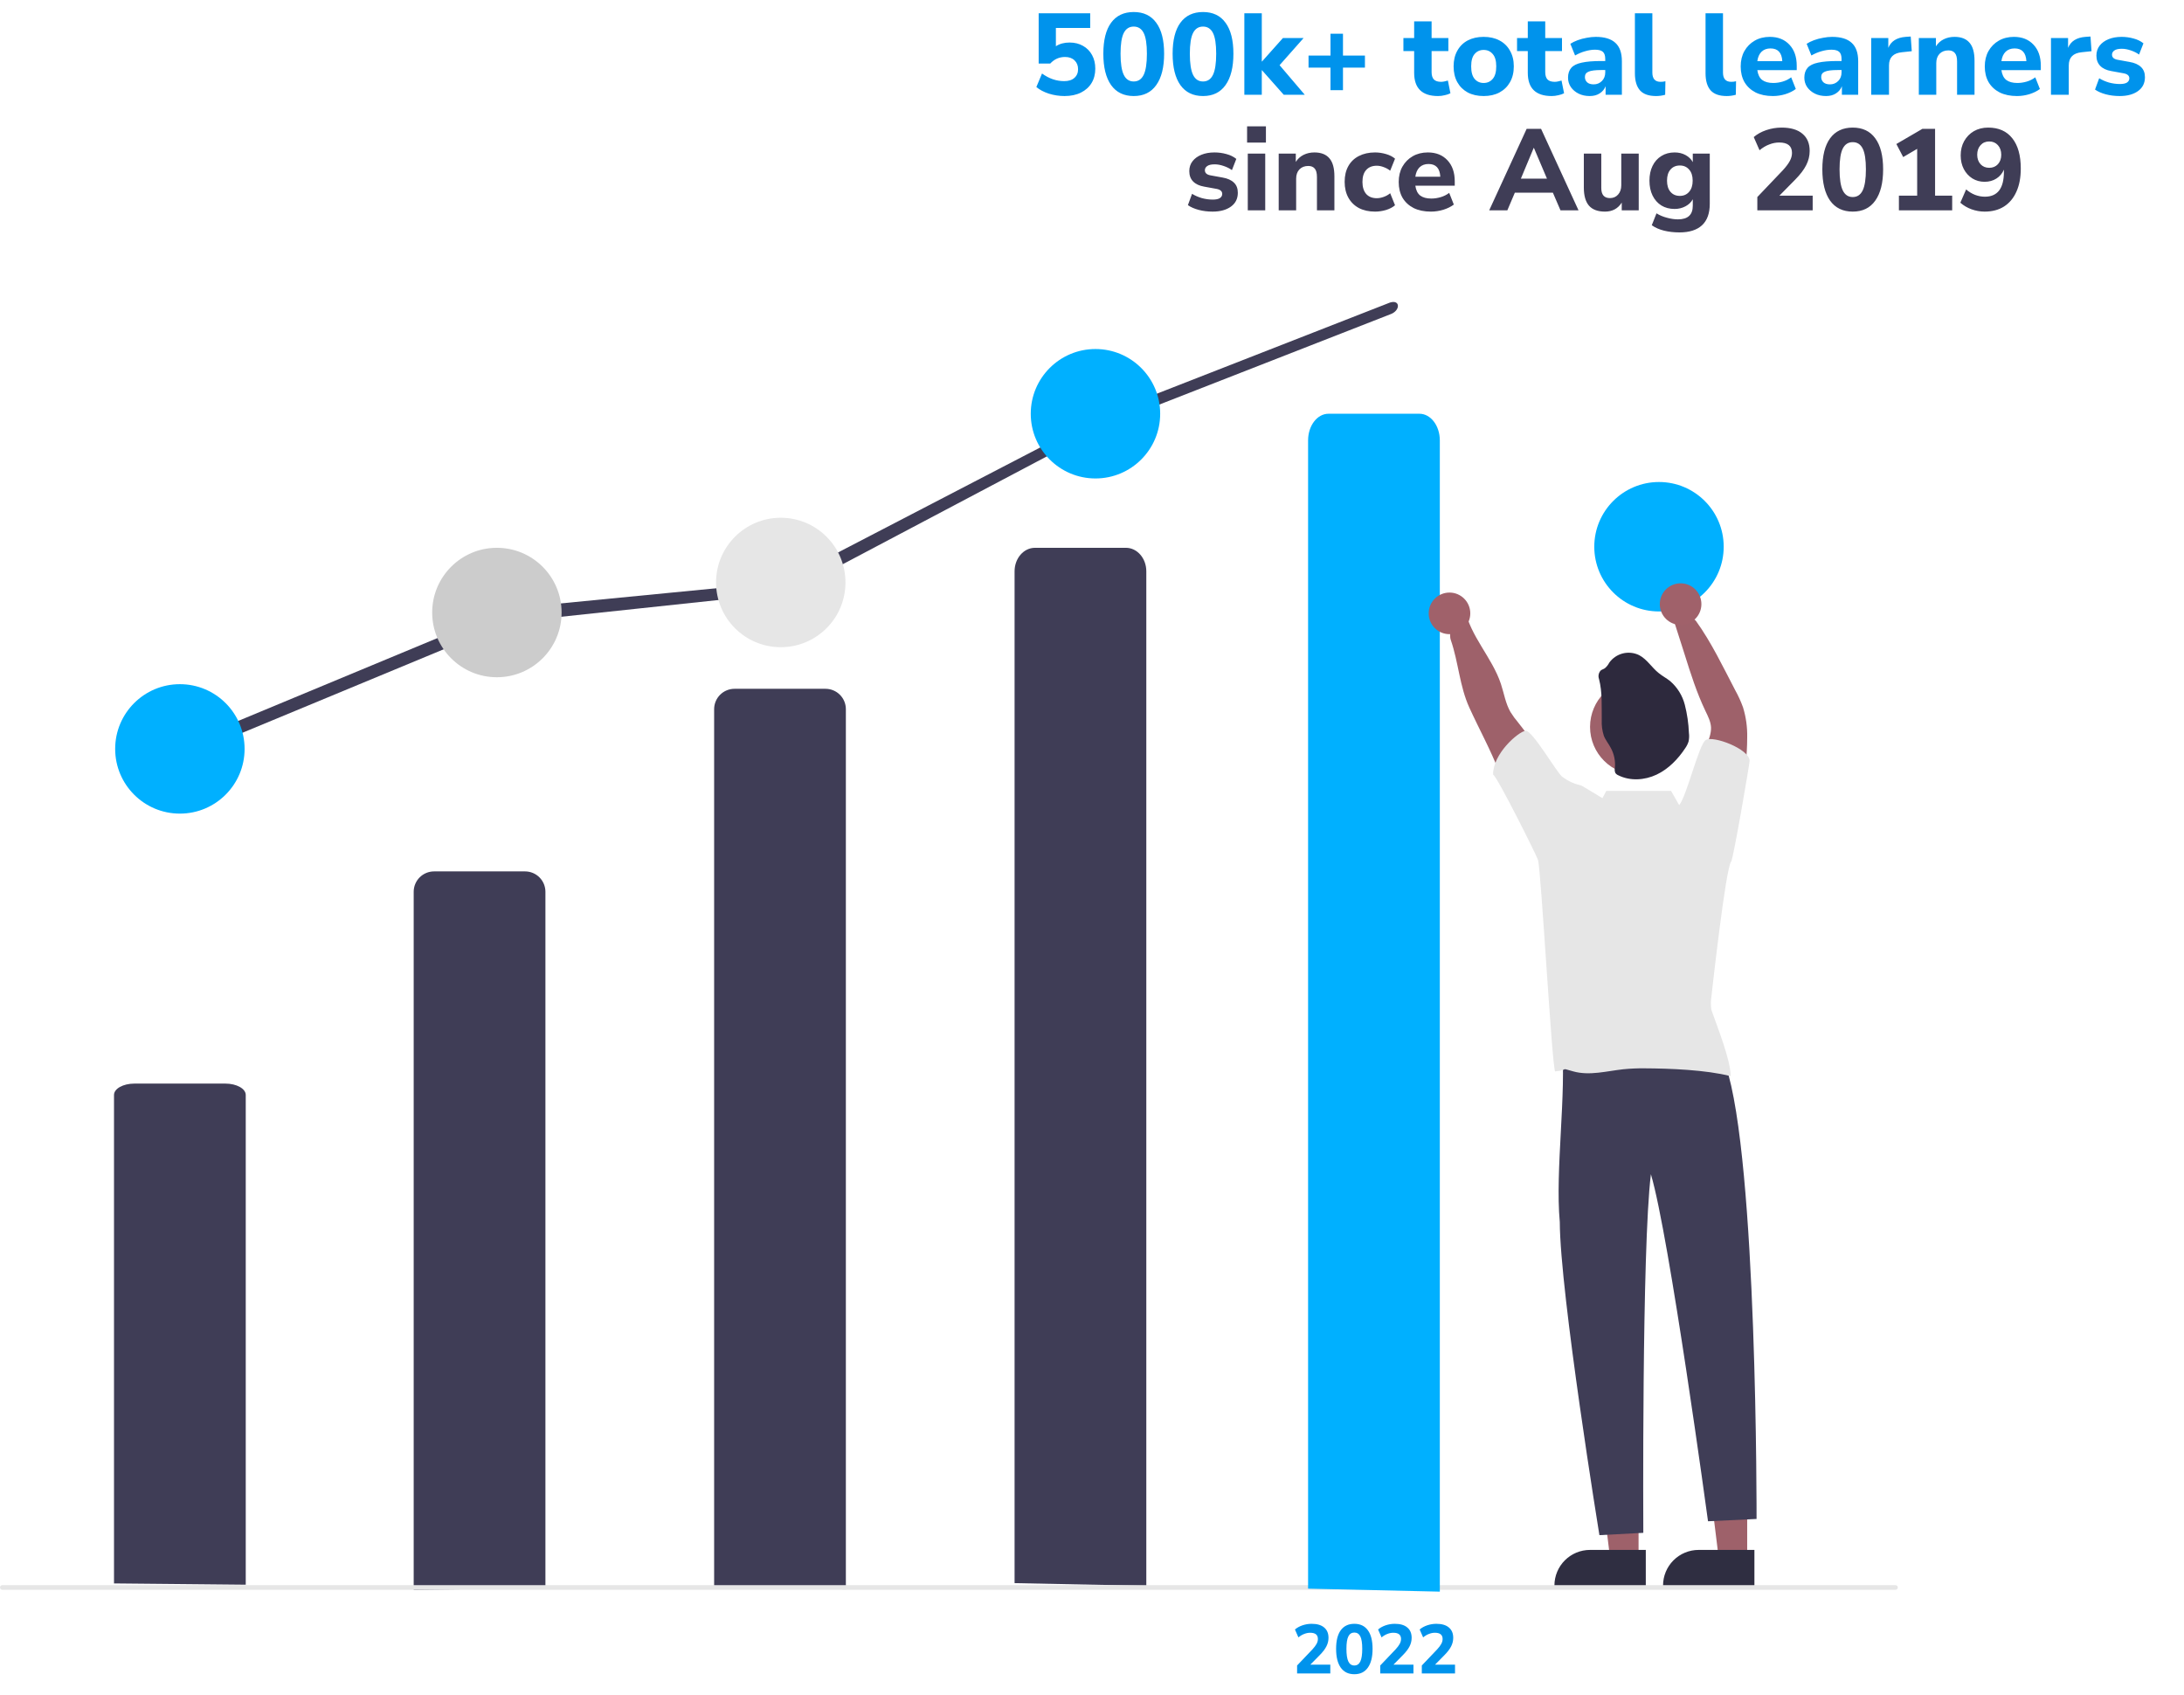
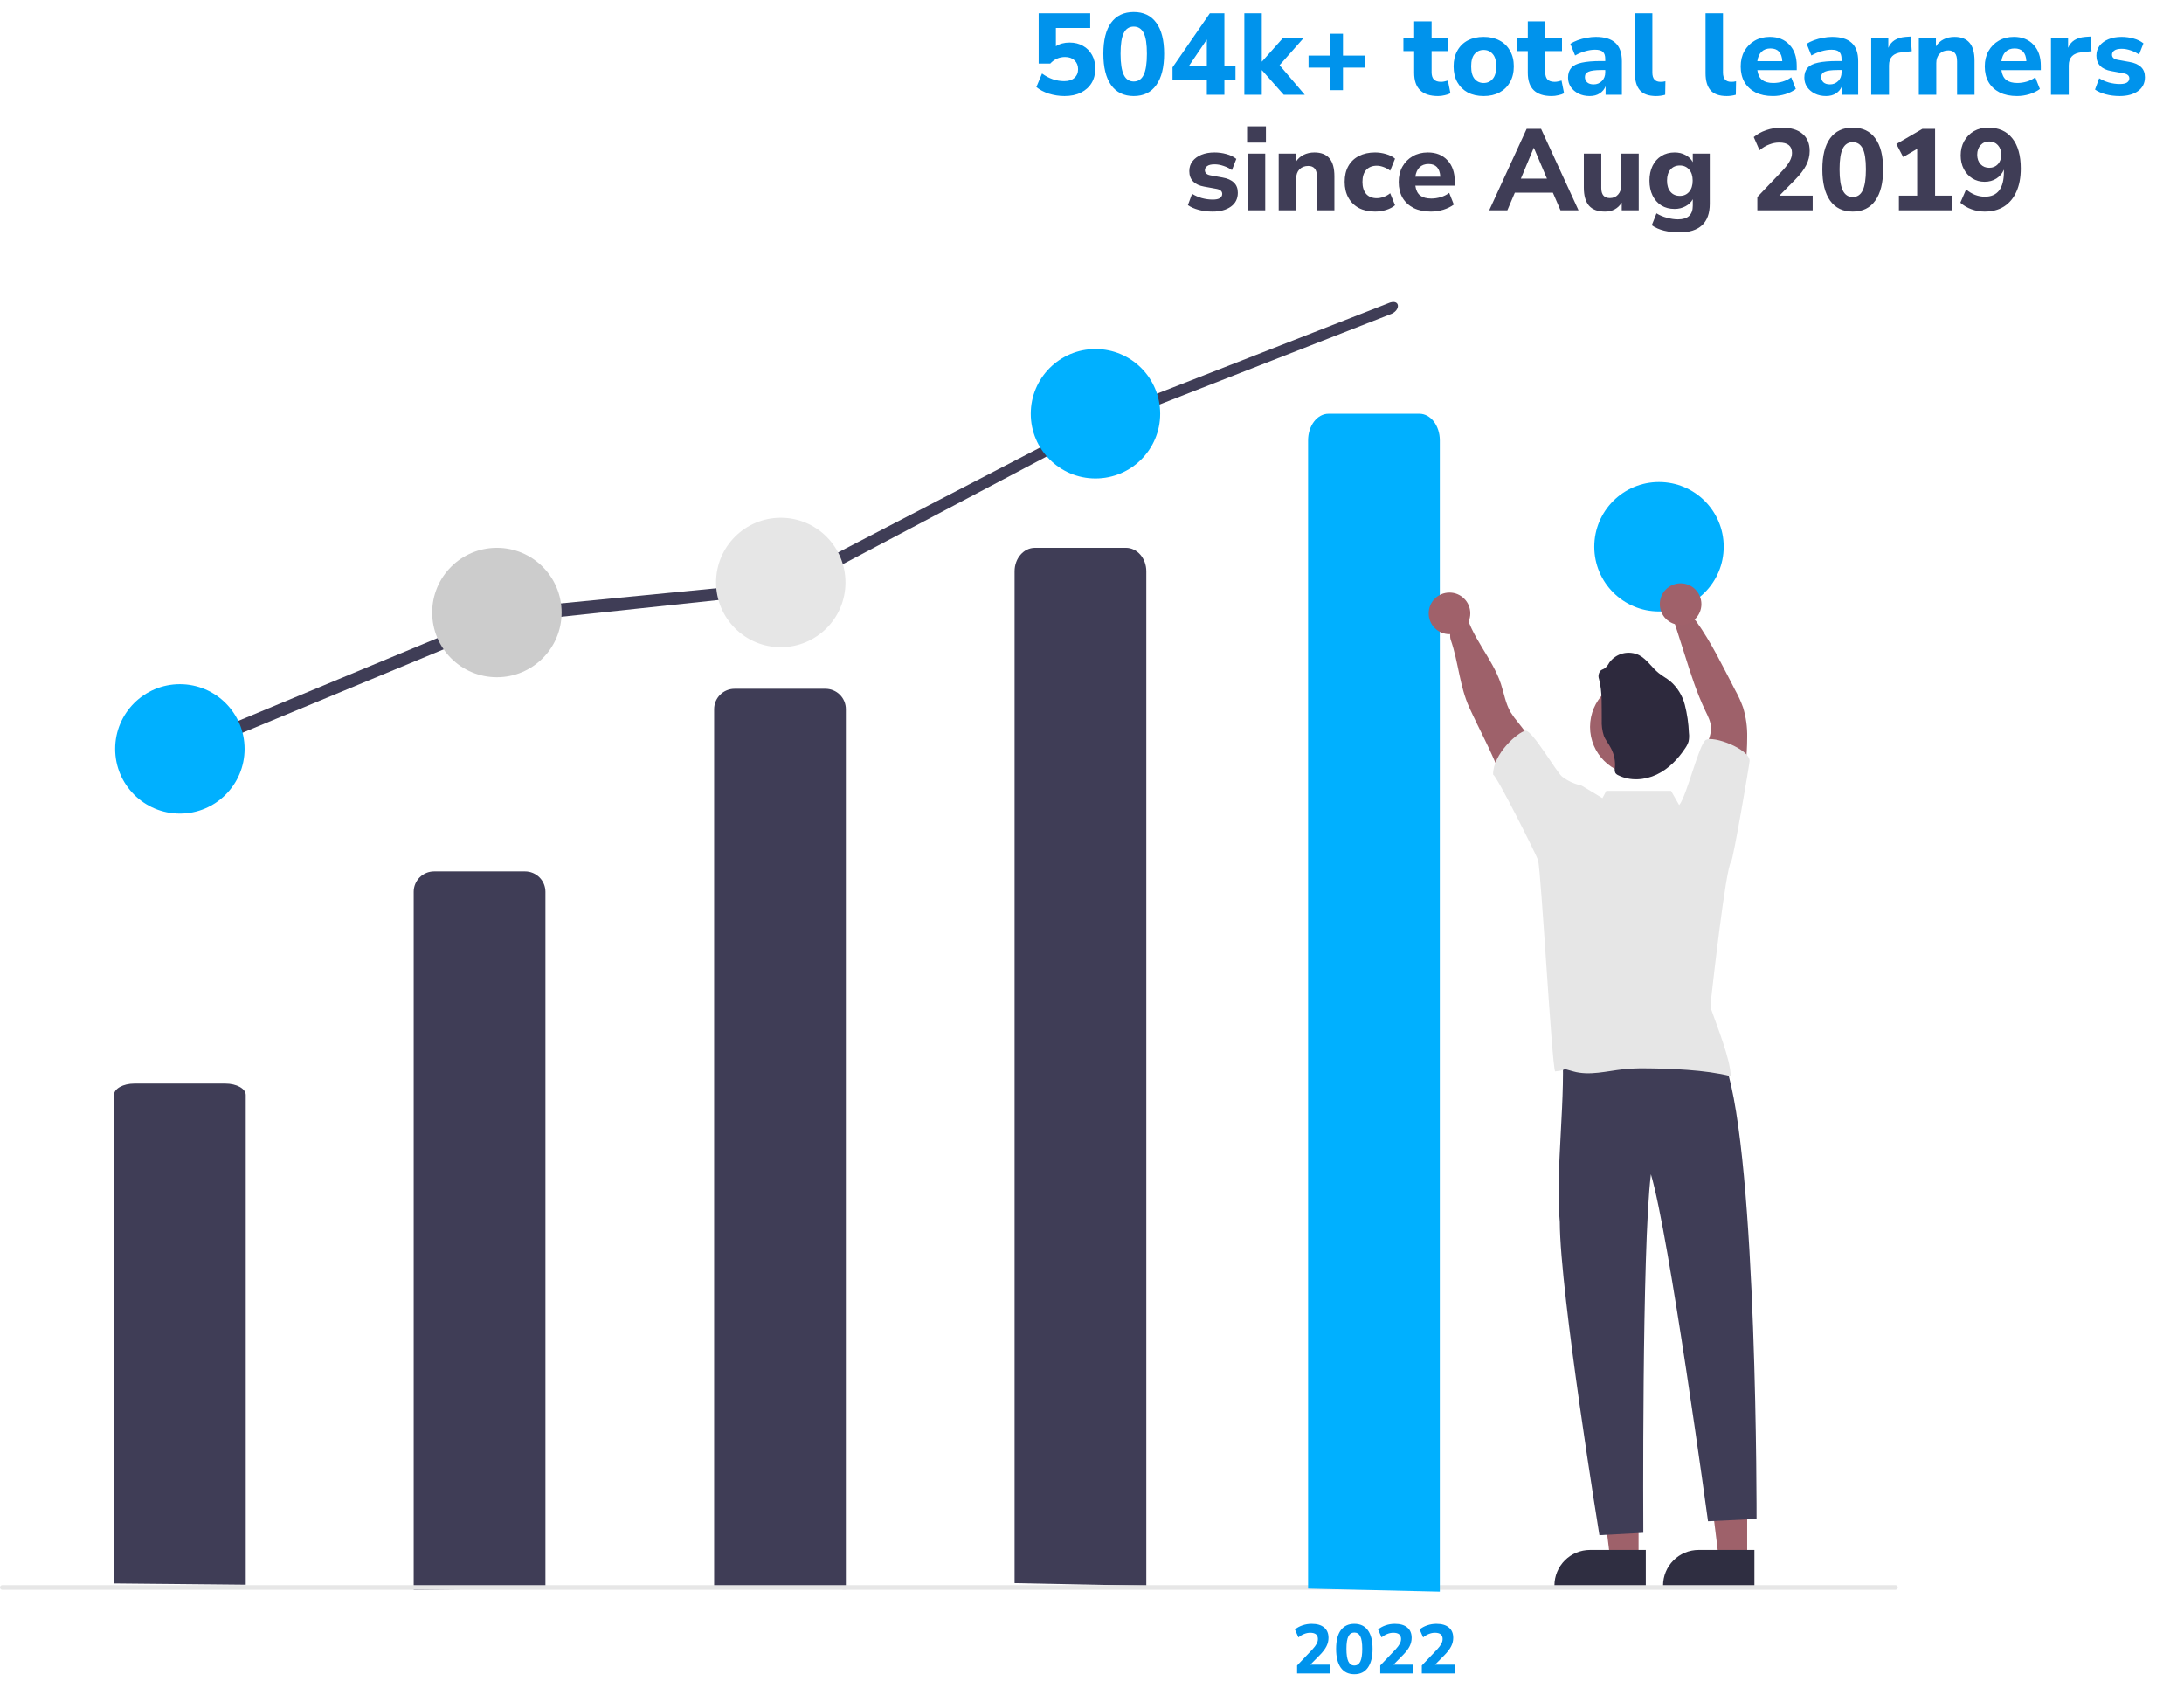
<svg xmlns="http://www.w3.org/2000/svg" width="945" height="733" viewBox="0 0 945 733" fill="none">
-   <path d="M460.624 41.55C458.291 41.55 456.008 41.2 453.774 40.5C451.574 39.767 449.791 38.817 448.424 37.65L450.874 31.8C453.874 34 457.074 35.1 460.474 35.1C462.374 35.1 463.841 34.633 464.874 33.7C465.941 32.767 466.474 31.517 466.474 29.95C466.474 28.35 465.958 27.067 464.924 26.1C463.924 25.133 462.558 24.65 460.824 24.65C458.324 24.65 456.191 25.6 454.424 27.5H449.424V5.75H471.724V12.1H456.874V20C458.508 18.933 460.474 18.4 462.774 18.4C465.008 18.4 466.958 18.883 468.624 19.85C470.291 20.783 471.591 22.1 472.524 23.8C473.458 25.5 473.924 27.467 473.924 29.7C473.924 32.067 473.391 34.133 472.324 35.9C471.258 37.667 469.724 39.05 467.724 40.05C465.724 41.05 463.358 41.55 460.624 41.55ZM490.555 41.55C486.288 41.55 483.021 39.967 480.755 36.8C478.521 33.633 477.405 29.117 477.405 23.25C477.405 17.383 478.521 12.917 480.755 9.85C483.021 6.75 486.288 5.2 490.555 5.2C494.821 5.2 498.071 6.75 500.305 9.85C502.571 12.917 503.705 17.383 503.705 23.25C503.705 29.117 502.571 33.633 500.305 36.8C498.071 39.967 494.821 41.55 490.555 41.55ZM490.555 35.25C492.488 35.25 493.921 34.3 494.855 32.4C495.788 30.467 496.255 27.417 496.255 23.25C496.255 19.083 495.788 16.083 494.855 14.25C493.921 12.417 492.488 11.5 490.555 11.5C488.621 11.5 487.188 12.417 486.255 14.25C485.321 16.083 484.855 19.083 484.855 23.25C484.855 27.417 485.321 30.467 486.255 32.4C487.188 34.3 488.621 35.25 490.555 35.25ZM520.535 41.55C516.268 41.55 513.002 39.967 510.735 36.8C508.502 33.633 507.385 29.117 507.385 23.25C507.385 17.383 508.502 12.917 510.735 9.85C513.002 6.75 516.268 5.2 520.535 5.2C524.802 5.2 528.052 6.75 530.285 9.85C532.552 12.917 533.685 17.383 533.685 23.25C533.685 29.117 532.552 33.633 530.285 36.8C528.052 39.967 524.802 41.55 520.535 41.55ZM520.535 35.25C522.468 35.25 523.902 34.3 524.835 32.4C525.768 30.467 526.235 27.417 526.235 23.25C526.235 19.083 525.768 16.083 524.835 14.25C523.902 12.417 522.468 11.5 520.535 11.5C518.602 11.5 517.168 12.417 516.235 14.25C515.302 16.083 514.835 19.083 514.835 23.25C514.835 27.417 515.302 30.467 516.235 32.4C517.168 34.3 518.602 35.25 520.535 35.25ZM538.416 41V5.75H545.966V26.6H546.066L555.116 16.45H564.066L553.666 28.2L564.566 41H555.466L546.066 30.4H545.966V41H538.416ZM575.696 39V29.25H566.196V24.05H575.696V14.6H581.096V24.05H590.596V29.25H581.096V39H575.696ZM622.243 41.55C615.343 41.55 611.893 38.2 611.893 31.5V22.1H607.243V16.45H611.893V9.25H619.443V16.45H626.693V22.1H619.443V31.2C619.443 32.6 619.76 33.65 620.393 34.35C621.06 35.05 622.11 35.4 623.543 35.4C623.976 35.4 624.426 35.35 624.893 35.25C625.393 35.15 625.926 35.017 626.493 34.85L627.593 40.35C626.893 40.717 626.06 41 625.093 41.2C624.126 41.433 623.176 41.55 622.243 41.55ZM641.964 41.55C639.33 41.55 637.03 41.033 635.064 40C633.13 38.933 631.63 37.45 630.564 35.55C629.497 33.617 628.964 31.333 628.964 28.7C628.964 26.1 629.497 23.85 630.564 21.95C631.63 20.017 633.13 18.533 635.064 17.5C637.03 16.467 639.33 15.95 641.964 15.95C644.597 15.95 646.88 16.467 648.814 17.5C650.78 18.533 652.297 20.017 653.364 21.95C654.464 23.85 655.014 26.1 655.014 28.7C655.014 31.333 654.464 33.617 653.364 35.55C652.297 37.45 650.78 38.933 648.814 40C646.88 41.033 644.597 41.55 641.964 41.55ZM641.964 35.9C643.564 35.9 644.864 35.317 645.864 34.15C646.897 32.983 647.414 31.167 647.414 28.7C647.414 26.267 646.897 24.483 645.864 23.35C644.864 22.183 643.564 21.6 641.964 21.6C640.364 21.6 639.064 22.183 638.064 23.35C637.064 24.483 636.564 26.267 636.564 28.7C636.564 31.167 637.064 32.983 638.064 34.15C639.064 35.317 640.364 35.9 641.964 35.9ZM671.413 41.55C664.513 41.55 661.063 38.2 661.063 31.5V22.1H656.413V16.45H661.063V9.25H668.613V16.45H675.863V22.1H668.613V31.2C668.613 32.6 668.93 33.65 669.563 34.35C670.23 35.05 671.28 35.4 672.713 35.4C673.146 35.4 673.596 35.35 674.063 35.25C674.563 35.15 675.096 35.017 675.663 34.85L676.763 40.35C676.063 40.717 675.23 41 674.263 41.2C673.296 41.433 672.346 41.55 671.413 41.55ZM687.878 41.55C686.044 41.55 684.428 41.2 683.028 40.5C681.628 39.8 680.511 38.85 679.678 37.65C678.878 36.45 678.478 35.1 678.478 33.6C678.478 31.833 678.944 30.417 679.878 29.35C680.811 28.283 682.328 27.533 684.428 27.1C686.528 26.633 689.311 26.4 692.778 26.4H694.578V25.55C694.578 24.083 694.244 23.05 693.578 22.45C692.911 21.817 691.778 21.5 690.178 21.5C688.844 21.5 687.428 21.717 685.928 22.15C684.461 22.55 682.994 23.167 681.528 24L679.478 18.95C680.344 18.383 681.394 17.867 682.628 17.4C683.894 16.933 685.211 16.583 686.578 16.35C687.944 16.083 689.244 15.95 690.478 15.95C694.278 15.95 697.111 16.817 698.978 18.55C700.844 20.25 701.778 22.9 701.778 26.5V41H694.728V37.3C694.228 38.6 693.378 39.633 692.178 40.4C691.011 41.167 689.578 41.55 687.878 41.55ZM689.578 36.5C690.978 36.5 692.161 36.017 693.128 35.05C694.094 34.083 694.578 32.833 694.578 31.3V30.3H692.828C690.261 30.3 688.444 30.533 687.378 31C686.311 31.433 685.778 32.2 685.778 33.3C685.778 34.233 686.094 35 686.728 35.6C687.394 36.2 688.344 36.5 689.578 36.5ZM716.56 41.55C713.393 41.55 711.076 40.733 709.61 39.1C708.143 37.433 707.41 34.967 707.41 31.7V5.75H714.96V31.4C714.96 34.067 716.143 35.4 718.51 35.4C718.876 35.4 719.226 35.383 719.56 35.35C719.926 35.317 720.276 35.25 720.61 35.15L720.51 41C719.243 41.367 717.926 41.55 716.56 41.55ZM747.126 41.55C743.96 41.55 741.643 40.733 740.176 39.1C738.71 37.433 737.976 34.967 737.976 31.7V5.75H745.526V31.4C745.526 34.067 746.71 35.4 749.076 35.4C749.443 35.4 749.793 35.383 750.126 35.35C750.493 35.317 750.843 35.25 751.176 35.15L751.076 41C749.81 41.367 748.493 41.55 747.126 41.55ZM767.132 41.55C764.232 41.55 761.732 41.033 759.632 40C757.566 38.933 755.966 37.45 754.832 35.55C753.732 33.617 753.182 31.35 753.182 28.75C753.182 26.217 753.716 24 754.782 22.1C755.882 20.167 757.366 18.667 759.232 17.6C761.132 16.5 763.316 15.95 765.782 15.95C769.349 15.95 772.182 17.083 774.282 19.35C776.382 21.583 777.432 24.617 777.432 28.45V30.35H760.382C760.649 32.283 761.349 33.7 762.482 34.6C763.649 35.467 765.249 35.9 767.282 35.9C768.616 35.9 769.966 35.7 771.332 35.3C772.699 34.9 773.932 34.283 775.032 33.45L777.032 38.5C775.799 39.433 774.282 40.183 772.482 40.75C770.716 41.283 768.932 41.55 767.132 41.55ZM766.082 20.95C764.482 20.95 763.182 21.433 762.182 22.4C761.216 23.367 760.616 24.717 760.382 26.45H771.182C770.982 22.783 769.282 20.95 766.082 20.95ZM790.124 41.55C788.29 41.55 786.674 41.2 785.274 40.5C783.874 39.8 782.757 38.85 781.924 37.65C781.124 36.45 780.724 35.1 780.724 33.6C780.724 31.833 781.19 30.417 782.124 29.35C783.057 28.283 784.574 27.533 786.674 27.1C788.774 26.633 791.557 26.4 795.024 26.4H796.824V25.55C796.824 24.083 796.49 23.05 795.824 22.45C795.157 21.817 794.024 21.5 792.424 21.5C791.09 21.5 789.674 21.717 788.174 22.15C786.707 22.55 785.24 23.167 783.774 24L781.724 18.95C782.59 18.383 783.64 17.867 784.874 17.4C786.14 16.933 787.457 16.583 788.824 16.35C790.19 16.083 791.49 15.95 792.724 15.95C796.524 15.95 799.357 16.817 801.224 18.55C803.09 20.25 804.024 22.9 804.024 26.5V41H796.974V37.3C796.474 38.6 795.624 39.633 794.424 40.4C793.257 41.167 791.824 41.55 790.124 41.55ZM791.824 36.5C793.224 36.5 794.407 36.017 795.374 35.05C796.34 34.083 796.824 32.833 796.824 31.3V30.3H795.074C792.507 30.3 790.69 30.533 789.624 31C788.557 31.433 788.024 32.2 788.024 33.3C788.024 34.233 788.34 35 788.974 35.6C789.64 36.2 790.59 36.5 791.824 36.5ZM809.656 41V16.45H817.056V20.7C818.223 17.833 820.723 16.25 824.556 15.95L826.756 15.8L827.206 22.15L822.956 22.6C819.223 22.967 817.356 24.867 817.356 28.3V41H809.656ZM830.261 41V16.45H837.661V20.05C838.495 18.717 839.611 17.7 841.011 17C842.411 16.3 843.978 15.95 845.711 15.95C848.611 15.95 850.778 16.8 852.211 18.5C853.645 20.167 854.361 22.75 854.361 26.25V41H846.811V26.6C846.811 24.9 846.495 23.683 845.861 22.95C845.228 22.183 844.295 21.8 843.061 21.8C841.461 21.8 840.178 22.3 839.211 23.3C838.278 24.3 837.811 25.633 837.811 27.3V41H830.261ZM872.748 41.55C869.848 41.55 867.348 41.033 865.248 40C863.181 38.933 861.581 37.45 860.448 35.55C859.348 33.617 858.798 31.35 858.798 28.75C858.798 26.217 859.331 24 860.398 22.1C861.498 20.167 862.981 18.667 864.848 17.6C866.748 16.5 868.931 15.95 871.398 15.95C874.964 15.95 877.798 17.083 879.898 19.35C881.998 21.583 883.048 24.617 883.048 28.45V30.35H865.998C866.264 32.283 866.964 33.7 868.098 34.6C869.264 35.467 870.864 35.9 872.898 35.9C874.231 35.9 875.581 35.7 876.948 35.3C878.314 34.9 879.548 34.283 880.648 33.45L882.648 38.5C881.414 39.433 879.898 40.183 878.098 40.75C876.331 41.283 874.548 41.55 872.748 41.55ZM871.698 20.95C870.098 20.95 868.798 21.433 867.798 22.4C866.831 23.367 866.231 24.717 865.998 26.45H876.798C876.598 22.783 874.898 20.95 871.698 20.95ZM887.439 41V16.45H894.839V20.7C896.006 17.833 898.506 16.25 902.339 15.95L904.539 15.8L904.989 22.15L900.739 22.6C897.006 22.967 895.139 24.867 895.139 28.3V41H887.439ZM917.2 41.55C915.034 41.55 913.017 41.3 911.15 40.8C909.284 40.3 907.734 39.617 906.5 38.75L908.3 33.85C909.534 34.617 910.934 35.233 912.5 35.7C914.1 36.133 915.684 36.35 917.25 36.35C918.65 36.35 919.684 36.133 920.35 35.7C921.017 35.233 921.35 34.633 921.35 33.9C921.35 32.733 920.5 32 918.8 31.7L913.55 30.75C911.45 30.383 909.85 29.633 908.75 28.5C907.65 27.367 907.1 25.883 907.1 24.05C907.1 22.383 907.567 20.95 908.5 19.75C909.434 18.55 910.717 17.617 912.35 16.95C913.984 16.283 915.867 15.95 918 15.95C919.767 15.95 921.484 16.183 923.15 16.65C924.817 17.083 926.25 17.783 927.45 18.75L925.55 23.6C924.55 22.867 923.35 22.267 921.95 21.8C920.584 21.333 919.3 21.1 918.1 21.1C916.6 21.1 915.517 21.35 914.85 21.85C914.184 22.317 913.85 22.917 913.85 23.65C913.85 24.817 914.634 25.55 916.2 25.85L921.45 26.8C923.617 27.167 925.267 27.9 926.4 29C927.534 30.067 928.1 31.533 928.1 33.4C928.1 35.967 927.1 37.967 925.1 39.4C923.1 40.833 920.467 41.55 917.2 41.55Z" fill="#0093EC" />
+   <path d="M460.624 41.55C458.291 41.55 456.008 41.2 453.774 40.5C451.574 39.767 449.791 38.817 448.424 37.65L450.874 31.8C453.874 34 457.074 35.1 460.474 35.1C462.374 35.1 463.841 34.633 464.874 33.7C465.941 32.767 466.474 31.517 466.474 29.95C466.474 28.35 465.958 27.067 464.924 26.1C463.924 25.133 462.558 24.65 460.824 24.65C458.324 24.65 456.191 25.6 454.424 27.5H449.424V5.75H471.724V12.1H456.874V20C458.508 18.933 460.474 18.4 462.774 18.4C465.008 18.4 466.958 18.883 468.624 19.85C470.291 20.783 471.591 22.1 472.524 23.8C473.458 25.5 473.924 27.467 473.924 29.7C473.924 32.067 473.391 34.133 472.324 35.9C471.258 37.667 469.724 39.05 467.724 40.05C465.724 41.05 463.358 41.55 460.624 41.55ZM490.555 41.55C486.288 41.55 483.021 39.967 480.755 36.8C478.521 33.633 477.405 29.117 477.405 23.25C477.405 17.383 478.521 12.917 480.755 9.85C483.021 6.75 486.288 5.2 490.555 5.2C494.821 5.2 498.071 6.75 500.305 9.85C502.571 12.917 503.705 17.383 503.705 23.25C503.705 29.117 502.571 33.633 500.305 36.8C498.071 39.967 494.821 41.55 490.555 41.55ZM490.555 35.25C492.488 35.25 493.921 34.3 494.855 32.4C495.788 30.467 496.255 27.417 496.255 23.25C496.255 19.083 495.788 16.083 494.855 14.25C493.921 12.417 492.488 11.5 490.555 11.5C488.621 11.5 487.188 12.417 486.255 14.25C485.321 16.083 484.855 19.083 484.855 23.25C484.855 27.417 485.321 30.467 486.255 32.4C487.188 34.3 488.621 35.25 490.555 35.25ZM522.185 41V34.7H507.335V29.15L523.485 5.75H529.785V28.6H534.585V34.7H529.785V41H522.185ZM522.185 28.6V17.1L514.385 28.6H522.185ZM538.416 41V5.75H545.966V26.6H546.066L555.116 16.45H564.066L553.666 28.2L564.566 41H555.466L546.066 30.4H545.966V41H538.416ZM575.696 39V29.25H566.196V24.05H575.696V14.6H581.096V24.05H590.596V29.25H581.096V39H575.696ZM622.243 41.55C615.343 41.55 611.893 38.2 611.893 31.5V22.1H607.243V16.45H611.893V9.25H619.443V16.45H626.693V22.1H619.443V31.2C619.443 32.6 619.76 33.65 620.393 34.35C621.06 35.05 622.11 35.4 623.543 35.4C623.976 35.4 624.426 35.35 624.893 35.25C625.393 35.15 625.926 35.017 626.493 34.85L627.593 40.35C626.893 40.717 626.06 41 625.093 41.2C624.126 41.433 623.176 41.55 622.243 41.55ZM641.964 41.55C639.33 41.55 637.03 41.033 635.064 40C633.13 38.933 631.63 37.45 630.564 35.55C629.497 33.617 628.964 31.333 628.964 28.7C628.964 26.1 629.497 23.85 630.564 21.95C631.63 20.017 633.13 18.533 635.064 17.5C637.03 16.467 639.33 15.95 641.964 15.95C644.597 15.95 646.88 16.467 648.814 17.5C650.78 18.533 652.297 20.017 653.364 21.95C654.464 23.85 655.014 26.1 655.014 28.7C655.014 31.333 654.464 33.617 653.364 35.55C652.297 37.45 650.78 38.933 648.814 40C646.88 41.033 644.597 41.55 641.964 41.55ZM641.964 35.9C643.564 35.9 644.864 35.317 645.864 34.15C646.897 32.983 647.414 31.167 647.414 28.7C647.414 26.267 646.897 24.483 645.864 23.35C644.864 22.183 643.564 21.6 641.964 21.6C640.364 21.6 639.064 22.183 638.064 23.35C637.064 24.483 636.564 26.267 636.564 28.7C636.564 31.167 637.064 32.983 638.064 34.15C639.064 35.317 640.364 35.9 641.964 35.9ZM671.413 41.55C664.513 41.55 661.063 38.2 661.063 31.5V22.1H656.413V16.45H661.063V9.25H668.613V16.45H675.863V22.1H668.613V31.2C668.613 32.6 668.93 33.65 669.563 34.35C670.23 35.05 671.28 35.4 672.713 35.4C673.146 35.4 673.596 35.35 674.063 35.25C674.563 35.15 675.096 35.017 675.663 34.85L676.763 40.35C676.063 40.717 675.23 41 674.263 41.2C673.296 41.433 672.346 41.55 671.413 41.55ZM687.878 41.55C686.044 41.55 684.428 41.2 683.028 40.5C681.628 39.8 680.511 38.85 679.678 37.65C678.878 36.45 678.478 35.1 678.478 33.6C678.478 31.833 678.944 30.417 679.878 29.35C680.811 28.283 682.328 27.533 684.428 27.1C686.528 26.633 689.311 26.4 692.778 26.4H694.578V25.55C694.578 24.083 694.244 23.05 693.578 22.45C692.911 21.817 691.778 21.5 690.178 21.5C688.844 21.5 687.428 21.717 685.928 22.15C684.461 22.55 682.994 23.167 681.528 24L679.478 18.95C680.344 18.383 681.394 17.867 682.628 17.4C683.894 16.933 685.211 16.583 686.578 16.35C687.944 16.083 689.244 15.95 690.478 15.95C694.278 15.95 697.111 16.817 698.978 18.55C700.844 20.25 701.778 22.9 701.778 26.5V41H694.728V37.3C694.228 38.6 693.378 39.633 692.178 40.4C691.011 41.167 689.578 41.55 687.878 41.55ZM689.578 36.5C690.978 36.5 692.161 36.017 693.128 35.05C694.094 34.083 694.578 32.833 694.578 31.3V30.3H692.828C690.261 30.3 688.444 30.533 687.378 31C686.311 31.433 685.778 32.2 685.778 33.3C685.778 34.233 686.094 35 686.728 35.6C687.394 36.2 688.344 36.5 689.578 36.5ZM716.56 41.55C713.393 41.55 711.076 40.733 709.61 39.1C708.143 37.433 707.41 34.967 707.41 31.7V5.75H714.96V31.4C714.96 34.067 716.143 35.4 718.51 35.4C718.876 35.4 719.226 35.383 719.56 35.35C719.926 35.317 720.276 35.25 720.61 35.15L720.51 41C719.243 41.367 717.926 41.55 716.56 41.55ZM747.126 41.55C743.96 41.55 741.643 40.733 740.176 39.1C738.71 37.433 737.976 34.967 737.976 31.7V5.75H745.526V31.4C745.526 34.067 746.71 35.4 749.076 35.4C749.443 35.4 749.793 35.383 750.126 35.35C750.493 35.317 750.843 35.25 751.176 35.15L751.076 41C749.81 41.367 748.493 41.55 747.126 41.55ZM767.132 41.55C764.232 41.55 761.732 41.033 759.632 40C757.566 38.933 755.966 37.45 754.832 35.55C753.732 33.617 753.182 31.35 753.182 28.75C753.182 26.217 753.716 24 754.782 22.1C755.882 20.167 757.366 18.667 759.232 17.6C761.132 16.5 763.316 15.95 765.782 15.95C769.349 15.95 772.182 17.083 774.282 19.35C776.382 21.583 777.432 24.617 777.432 28.45V30.35H760.382C760.649 32.283 761.349 33.7 762.482 34.6C763.649 35.467 765.249 35.9 767.282 35.9C768.616 35.9 769.966 35.7 771.332 35.3C772.699 34.9 773.932 34.283 775.032 33.45L777.032 38.5C775.799 39.433 774.282 40.183 772.482 40.75C770.716 41.283 768.932 41.55 767.132 41.55ZM766.082 20.95C764.482 20.95 763.182 21.433 762.182 22.4C761.216 23.367 760.616 24.717 760.382 26.45H771.182C770.982 22.783 769.282 20.95 766.082 20.95ZM790.124 41.55C788.29 41.55 786.674 41.2 785.274 40.5C783.874 39.8 782.757 38.85 781.924 37.65C781.124 36.45 780.724 35.1 780.724 33.6C780.724 31.833 781.19 30.417 782.124 29.35C783.057 28.283 784.574 27.533 786.674 27.1C788.774 26.633 791.557 26.4 795.024 26.4H796.824V25.55C796.824 24.083 796.49 23.05 795.824 22.45C795.157 21.817 794.024 21.5 792.424 21.5C791.09 21.5 789.674 21.717 788.174 22.15C786.707 22.55 785.24 23.167 783.774 24L781.724 18.95C782.59 18.383 783.64 17.867 784.874 17.4C786.14 16.933 787.457 16.583 788.824 16.35C790.19 16.083 791.49 15.95 792.724 15.95C796.524 15.95 799.357 16.817 801.224 18.55C803.09 20.25 804.024 22.9 804.024 26.5V41H796.974V37.3C796.474 38.6 795.624 39.633 794.424 40.4C793.257 41.167 791.824 41.55 790.124 41.55ZM791.824 36.5C793.224 36.5 794.407 36.017 795.374 35.05C796.34 34.083 796.824 32.833 796.824 31.3V30.3H795.074C792.507 30.3 790.69 30.533 789.624 31C788.557 31.433 788.024 32.2 788.024 33.3C788.024 34.233 788.34 35 788.974 35.6C789.64 36.2 790.59 36.5 791.824 36.5ZM809.656 41V16.45H817.056V20.7C818.223 17.833 820.723 16.25 824.556 15.95L826.756 15.8L827.206 22.15L822.956 22.6C819.223 22.967 817.356 24.867 817.356 28.3V41H809.656ZM830.261 41V16.45H837.661V20.05C838.495 18.717 839.611 17.7 841.011 17C842.411 16.3 843.978 15.95 845.711 15.95C848.611 15.95 850.778 16.8 852.211 18.5C853.645 20.167 854.361 22.75 854.361 26.25V41H846.811V26.6C846.811 24.9 846.495 23.683 845.861 22.95C845.228 22.183 844.295 21.8 843.061 21.8C841.461 21.8 840.178 22.3 839.211 23.3C838.278 24.3 837.811 25.633 837.811 27.3V41H830.261ZM872.748 41.55C869.848 41.55 867.348 41.033 865.248 40C863.181 38.933 861.581 37.45 860.448 35.55C859.348 33.617 858.798 31.35 858.798 28.75C858.798 26.217 859.331 24 860.398 22.1C861.498 20.167 862.981 18.667 864.848 17.6C866.748 16.5 868.931 15.95 871.398 15.95C874.964 15.95 877.798 17.083 879.898 19.35C881.998 21.583 883.048 24.617 883.048 28.45V30.35H865.998C866.264 32.283 866.964 33.7 868.098 34.6C869.264 35.467 870.864 35.9 872.898 35.9C874.231 35.9 875.581 35.7 876.948 35.3C878.314 34.9 879.548 34.283 880.648 33.45L882.648 38.5C881.414 39.433 879.898 40.183 878.098 40.75C876.331 41.283 874.548 41.55 872.748 41.55ZM871.698 20.95C870.098 20.95 868.798 21.433 867.798 22.4C866.831 23.367 866.231 24.717 865.998 26.45H876.798C876.598 22.783 874.898 20.95 871.698 20.95ZM887.439 41V16.45H894.839V20.7C896.006 17.833 898.506 16.25 902.339 15.95L904.539 15.8L904.989 22.15L900.739 22.6C897.006 22.967 895.139 24.867 895.139 28.3V41H887.439ZM917.2 41.55C915.034 41.55 913.017 41.3 911.15 40.8C909.284 40.3 907.734 39.617 906.5 38.75L908.3 33.85C909.534 34.617 910.934 35.233 912.5 35.7C914.1 36.133 915.684 36.35 917.25 36.35C918.65 36.35 919.684 36.133 920.35 35.7C921.017 35.233 921.35 34.633 921.35 33.9C921.35 32.733 920.5 32 918.8 31.7L913.55 30.75C911.45 30.383 909.85 29.633 908.75 28.5C907.65 27.367 907.1 25.883 907.1 24.05C907.1 22.383 907.567 20.95 908.5 19.75C909.434 18.55 910.717 17.617 912.35 16.95C913.984 16.283 915.867 15.95 918 15.95C919.767 15.95 921.484 16.183 923.15 16.65C924.817 17.083 926.25 17.783 927.45 18.75L925.55 23.6C924.55 22.867 923.35 22.267 921.95 21.8C920.584 21.333 919.3 21.1 918.1 21.1C916.6 21.1 915.517 21.35 914.85 21.85C914.184 22.317 913.85 22.917 913.85 23.65C913.85 24.817 914.634 25.55 916.2 25.85L921.45 26.8C923.617 27.167 925.267 27.9 926.4 29C927.534 30.067 928.1 31.533 928.1 33.4C928.1 35.967 927.1 37.967 925.1 39.4C923.1 40.833 920.467 41.55 917.2 41.55Z" fill="#0093EC" />
  <path d="M524.696 91.55C522.529 91.55 520.512 91.3 518.646 90.8C516.779 90.3 515.229 89.617 513.996 88.75L515.796 83.85C517.029 84.617 518.429 85.233 519.996 85.7C521.596 86.133 523.179 86.35 524.746 86.35C526.146 86.35 527.179 86.133 527.846 85.7C528.512 85.233 528.846 84.633 528.846 83.9C528.846 82.733 527.996 82 526.296 81.7L521.046 80.75C518.946 80.383 517.346 79.633 516.246 78.5C515.146 77.367 514.596 75.883 514.596 74.05C514.596 72.383 515.062 70.95 515.996 69.75C516.929 68.55 518.212 67.617 519.846 66.95C521.479 66.283 523.362 65.95 525.496 65.95C527.262 65.95 528.979 66.183 530.646 66.65C532.312 67.083 533.746 67.783 534.946 68.75L533.046 73.6C532.046 72.867 530.846 72.267 529.446 71.8C528.079 71.333 526.796 71.1 525.596 71.1C524.096 71.1 523.012 71.35 522.346 71.85C521.679 72.317 521.346 72.917 521.346 73.65C521.346 74.817 522.129 75.55 523.696 75.85L528.946 76.8C531.112 77.167 532.762 77.9 533.896 79C535.029 80.067 535.596 81.533 535.596 83.4C535.596 85.967 534.596 87.967 532.596 89.4C530.596 90.833 527.962 91.55 524.696 91.55ZM539.605 61.7V54.65H547.755V61.7H539.605ZM539.905 91V66.45H547.455V91H539.905ZM553.284 91V66.45H560.684V70.05C561.517 68.717 562.634 67.7 564.034 67C565.434 66.3 567 65.95 568.734 65.95C571.634 65.95 573.8 66.8 575.234 68.5C576.667 70.167 577.384 72.75 577.384 76.25V91H569.834V76.6C569.834 74.9 569.517 73.683 568.884 72.95C568.25 72.183 567.317 71.8 566.084 71.8C564.484 71.8 563.2 72.3 562.234 73.3C561.3 74.3 560.834 75.633 560.834 77.3V91H553.284ZM594.97 91.55C592.303 91.55 589.97 91.033 587.97 90C586.003 88.933 584.487 87.433 583.42 85.5C582.353 83.567 581.82 81.283 581.82 78.65C581.82 76.017 582.353 73.75 583.42 71.85C584.487 69.95 586.003 68.5 587.97 67.5C589.97 66.467 592.303 65.95 594.97 65.95C596.537 65.95 598.12 66.183 599.72 66.65C601.32 67.117 602.62 67.783 603.62 68.65L601.52 73.85C600.687 73.183 599.753 72.667 598.72 72.3C597.687 71.9 596.687 71.7 595.72 71.7C593.753 71.7 592.22 72.317 591.12 73.55C590.053 74.75 589.52 76.467 589.52 78.7C589.52 80.9 590.053 82.633 591.12 83.9C592.22 85.133 593.753 85.75 595.72 85.75C596.653 85.75 597.637 85.567 598.67 85.2C599.737 84.833 600.687 84.3 601.52 83.6L603.62 88.8C602.62 89.667 601.32 90.35 599.72 90.85C598.12 91.317 596.537 91.55 594.97 91.55ZM619.159 91.55C616.259 91.55 613.759 91.033 611.659 90C609.592 88.933 607.992 87.45 606.859 85.55C605.759 83.617 605.209 81.35 605.209 78.75C605.209 76.217 605.742 74 606.809 72.1C607.909 70.167 609.392 68.667 611.259 67.6C613.159 66.5 615.342 65.95 617.809 65.95C621.375 65.95 624.209 67.083 626.309 69.35C628.409 71.583 629.459 74.617 629.459 78.45V80.35H612.409C612.675 82.283 613.375 83.7 614.509 84.6C615.675 85.467 617.275 85.9 619.309 85.9C620.642 85.9 621.992 85.7 623.359 85.3C624.725 84.9 625.959 84.283 627.059 83.45L629.059 88.5C627.825 89.433 626.309 90.183 624.509 90.75C622.742 91.283 620.959 91.55 619.159 91.55ZM618.109 70.95C616.509 70.95 615.209 71.433 614.209 72.4C613.242 73.367 612.642 74.717 612.409 76.45H623.209C623.009 72.783 621.309 70.95 618.109 70.95ZM644.366 91L660.566 55.75H666.816L683.016 91H675.216L671.916 83.35H655.466L652.216 91H644.366ZM663.616 64L658.066 77.3H669.366L663.716 64H663.616ZM694.463 91.55C691.329 91.55 689.013 90.683 687.513 88.95C686.046 87.217 685.313 84.617 685.313 81.15V66.45H692.863V81.35C692.863 84.25 694.113 85.7 696.613 85.7C698.046 85.7 699.213 85.2 700.113 84.2C701.046 83.167 701.513 81.817 701.513 80.15V66.45H709.063V91H701.713V87.65C700.079 90.25 697.663 91.55 694.463 91.55ZM726.705 100.55C724.338 100.55 722.122 100.3 720.055 99.8C718.022 99.3 716.238 98.517 714.705 97.45L716.755 92.3C718.088 93.133 719.588 93.767 721.255 94.2C722.955 94.667 724.555 94.9 726.055 94.9C730.322 94.9 732.455 92.933 732.455 89V86.2C731.788 87.467 730.738 88.483 729.305 89.25C727.872 90.017 726.305 90.4 724.605 90.4C722.405 90.4 720.488 89.9 718.855 88.9C717.222 87.867 715.955 86.433 715.055 84.6C714.155 82.767 713.705 80.617 713.705 78.15C713.705 75.717 714.155 73.583 715.055 71.75C715.955 69.917 717.222 68.5 718.855 67.5C720.488 66.467 722.405 65.95 724.605 65.95C726.372 65.95 727.955 66.333 729.355 67.1C730.755 67.867 731.788 68.883 732.455 70.15V66.45H739.805V88.15C739.805 92.283 738.688 95.383 736.455 97.45C734.222 99.517 730.972 100.55 726.705 100.55ZM726.855 84.75C728.522 84.75 729.855 84.167 730.855 83C731.888 81.833 732.405 80.217 732.405 78.15C732.405 76.083 731.888 74.483 730.855 73.35C729.855 72.183 728.522 71.6 726.855 71.6C725.155 71.6 723.805 72.183 722.805 73.35C721.805 74.483 721.305 76.083 721.305 78.15C721.305 80.217 721.805 81.833 722.805 83C723.805 84.167 725.155 84.75 726.855 84.75ZM760.383 91V85.25L771.433 73.65C772.833 72.117 773.833 70.783 774.433 69.65C775.066 68.483 775.383 67.317 775.383 66.15C775.383 63.15 773.533 61.65 769.833 61.65C768.399 61.65 766.966 61.933 765.533 62.5C764.099 63.033 762.699 63.867 761.333 65L758.833 59.3C760.299 58.033 762.099 57.033 764.233 56.3C766.399 55.567 768.616 55.2 770.883 55.2C774.816 55.2 777.816 56.083 779.883 57.85C781.983 59.583 783.033 62.067 783.033 65.3C783.033 67.433 782.533 69.483 781.533 71.45C780.566 73.383 778.966 75.483 776.733 77.75L769.933 84.65H784.333V91H760.383ZM801.663 91.55C797.396 91.55 794.13 89.967 791.863 86.8C789.63 83.633 788.513 79.117 788.513 73.25C788.513 67.383 789.63 62.917 791.863 59.85C794.13 56.75 797.396 55.2 801.663 55.2C805.93 55.2 809.18 56.75 811.413 59.85C813.68 62.917 814.813 67.383 814.813 73.25C814.813 79.117 813.68 83.633 811.413 86.8C809.18 89.967 805.93 91.55 801.663 91.55ZM801.663 85.25C803.596 85.25 805.03 84.3 805.963 82.4C806.896 80.467 807.363 77.417 807.363 73.25C807.363 69.083 806.896 66.083 805.963 64.25C805.03 62.417 803.596 61.5 801.663 61.5C799.73 61.5 798.296 62.417 797.363 64.25C796.43 66.083 795.963 69.083 795.963 73.25C795.963 77.417 796.43 80.467 797.363 82.4C798.296 84.3 799.73 85.25 801.663 85.25ZM821.644 91V84.65H829.544V64.4L823.494 67.95L820.544 62.3L831.794 55.75H837.294V84.65H844.694V91H821.644ZM858.724 91.55C856.824 91.55 854.941 91.217 853.074 90.55C851.241 89.883 849.624 88.933 848.224 87.7L850.724 81.95C851.924 82.983 853.207 83.767 854.574 84.3C855.974 84.833 857.391 85.1 858.824 85.1C864.324 85.1 867.074 81.517 867.074 74.35V73.4C866.374 75.033 865.291 76.317 863.824 77.25C862.357 78.183 860.657 78.65 858.724 78.65C856.757 78.65 854.991 78.167 853.424 77.2C851.857 76.2 850.624 74.85 849.724 73.15C848.824 71.417 848.374 69.45 848.374 67.25C848.374 64.917 848.874 62.85 849.874 61.05C850.907 59.217 852.307 57.783 854.074 56.75C855.874 55.717 857.941 55.2 860.274 55.2C864.807 55.2 868.291 56.75 870.724 59.85C873.157 62.917 874.374 67.267 874.374 72.9C874.374 76.833 873.741 80.183 872.474 82.95C871.241 85.717 869.457 87.85 867.124 89.35C864.791 90.817 861.991 91.55 858.724 91.55ZM860.724 72.6C862.257 72.6 863.507 72.083 864.474 71.05C865.441 69.983 865.924 68.617 865.924 66.95C865.924 65.25 865.441 63.867 864.474 62.8C863.507 61.733 862.257 61.2 860.724 61.2C859.191 61.2 857.941 61.733 856.974 62.8C856.007 63.867 855.524 65.25 855.524 66.95C855.524 68.617 856.007 69.983 856.974 71.05C857.941 72.083 859.191 72.6 860.724 72.6Z" fill="#3F3D56" />
  <path d="M561.243 724V720.55L567.873 713.59C568.713 712.67 569.313 711.87 569.673 711.19C570.053 710.49 570.243 709.79 570.243 709.09C570.243 707.29 569.133 706.39 566.913 706.39C566.053 706.39 565.193 706.56 564.333 706.9C563.473 707.22 562.633 707.72 561.813 708.4L560.313 704.98C561.193 704.22 562.273 703.62 563.553 703.18C564.853 702.74 566.183 702.52 567.543 702.52C569.903 702.52 571.703 703.05 572.943 704.11C574.203 705.15 574.833 706.64 574.833 708.58C574.833 709.86 574.533 711.09 573.933 712.27C573.353 713.43 572.393 714.69 571.053 716.05L566.973 720.19H575.613V724H561.243ZM586.012 724.33C583.452 724.33 581.492 723.38 580.132 721.48C578.792 719.58 578.122 716.87 578.122 713.35C578.122 709.83 578.792 707.15 580.132 705.31C581.492 703.45 583.452 702.52 586.012 702.52C588.572 702.52 590.522 703.45 591.862 705.31C593.222 707.15 593.902 709.83 593.902 713.35C593.902 716.87 593.222 719.58 591.862 721.48C590.522 723.38 588.572 724.33 586.012 724.33ZM586.012 720.55C587.172 720.55 588.032 719.98 588.592 718.84C589.152 717.68 589.432 715.85 589.432 713.35C589.432 710.85 589.152 709.05 588.592 707.95C588.032 706.85 587.172 706.3 586.012 706.3C584.852 706.3 583.992 706.85 583.432 707.95C582.872 709.05 582.592 710.85 582.592 713.35C582.592 715.85 582.872 717.68 583.432 718.84C583.992 719.98 584.852 720.55 586.012 720.55ZM597.22 724V720.55L603.85 713.59C604.69 712.67 605.29 711.87 605.65 711.19C606.03 710.49 606.22 709.79 606.22 709.09C606.22 707.29 605.11 706.39 602.89 706.39C602.03 706.39 601.17 706.56 600.31 706.9C599.45 707.22 598.61 707.72 597.79 708.4L596.29 704.98C597.17 704.22 598.25 703.62 599.53 703.18C600.83 702.74 602.16 702.52 603.52 702.52C605.88 702.52 607.68 703.05 608.92 704.11C610.18 705.15 610.81 706.64 610.81 708.58C610.81 709.86 610.51 711.09 609.91 712.27C609.33 713.43 608.37 714.69 607.03 716.05L602.95 720.19H611.59V724H597.22ZM615.208 724V720.55L621.838 713.59C622.678 712.67 623.278 711.87 623.638 711.19C624.018 710.49 624.208 709.79 624.208 709.09C624.208 707.29 623.098 706.39 620.878 706.39C620.018 706.39 619.158 706.56 618.298 706.9C617.438 707.22 616.598 707.72 615.778 708.4L614.278 704.98C615.158 704.22 616.238 703.62 617.518 703.18C618.818 702.74 620.148 702.52 621.508 702.52C623.868 702.52 625.668 703.05 626.908 704.11C628.168 705.15 628.798 706.64 628.798 708.58C628.798 709.86 628.498 711.09 627.898 712.27C627.318 713.43 626.358 714.69 625.018 716.05L620.938 720.19H629.578V724H615.208Z" fill="#0093EC" />
  <path d="M755.994 674.556L743.734 674.555L737.902 627.268H755.996L755.994 674.556Z" fill="#9E616A" />
  <path d="M759.121 686.44L719.59 686.438V685.938C719.59 681.858 721.211 677.944 724.097 675.059C726.982 672.174 730.896 670.552 734.976 670.552H734.977L759.121 670.553L759.121 686.44Z" fill="#2F2E41" />
  <path d="M708.994 674.556L696.734 674.555L690.902 627.268H708.996L708.994 674.556Z" fill="#9E616A" />
  <path d="M712.121 686.44L672.59 686.438V685.938C672.59 681.858 674.211 677.944 677.097 675.059C679.982 672.174 683.896 670.552 687.976 670.552H687.977L712.121 670.553L712.121 686.44Z" fill="#2F2E41" />
-   <path d="M309 686.63V306.82C309 304.481 309.929 302.237 311.583 300.583C313.237 298.929 315.481 298 317.82 298H357.18C359.519 298 361.763 298.929 363.417 300.583C365.071 302.237 366 304.481 366 306.82V306.82V687.62L309 686.63Z" fill="#3F3D56" />
-   <path d="M179 687.82V385.82C179 383.481 179.929 381.237 181.583 379.583C183.237 377.929 185.481 377 187.82 377H227.18C229.519 377 231.763 377.929 233.417 379.583C235.071 381.237 236 383.481 236 385.82V385.82V687.17L179 687.82Z" fill="#3F3D56" />
+   <path d="M309 686.63V306.82C309 304.481 309.929 302.237 311.583 300.583C313.237 298.929 315.481 298 317.82 298H357.18C359.519 298 361.763 298.929 363.417 300.583C365.071 302.237 366 304.481 366 306.82V687.62L309 686.63Z" fill="#3F3D56" />
+   <path d="M179 687.82V385.82C179 383.481 179.929 381.237 181.583 379.583C183.237 377.929 185.481 377 187.82 377H227.18C229.519 377 231.763 377.929 233.417 379.583C235.071 381.237 236 383.481 236 385.82V687.17L179 687.82Z" fill="#3F3D56" />
  <path d="M80.391 327.259C79.811 327.258 79.245 327.091 78.758 326.775C78.272 326.46 77.888 326.01 77.652 325.481C77.416 324.952 77.338 324.366 77.428 323.794C77.518 323.222 77.771 322.687 78.158 322.256L220.06 263.259L338.06 251.759L477.702 179.259L601.484 130.877C606 129.5 606 134.5 601.484 136.006L477.702 184.382L341.502 256.323L220.06 269.259L82.625 326.261C82.344 326.575 82 326.827 81.615 326.999C81.23 327.171 80.812 327.259 80.391 327.259Z" fill="#3F3D56" />
  <path d="M77.832 352C93.296 352 105.832 339.464 105.832 324C105.832 308.536 93.296 296 77.832 296C62.368 296 49.832 308.536 49.832 324C49.832 339.464 62.368 352 77.832 352Z" fill="#00B0FF" />
  <path d="M215 293C230.464 293 243 280.464 243 265C243 249.536 230.464 237 215 237C199.536 237 187 249.536 187 265C187 280.464 199.536 293 215 293Z" fill="#CCCCCC" />
  <path d="M337.832 280C353.296 280 365.832 267.464 365.832 252C365.832 236.536 353.296 224 337.832 224C322.368 224 309.832 236.536 309.832 252C309.832 267.464 322.368 280 337.832 280Z" fill="#E6E6E6" />
  <path d="M474 207C489.464 207 502 194.464 502 179C502 163.536 489.464 151 474 151C458.536 151 446 163.536 446 179C446 194.464 458.536 207 474 207Z" fill="#00B0FF" />
  <path d="M717.832 264.535C733.296 264.535 745.832 251.999 745.832 236.535C745.832 221.071 733.296 208.535 717.832 208.535C702.368 208.535 689.832 221.071 689.832 236.535C689.832 251.999 702.368 264.535 717.832 264.535Z" fill="#00B0FF" />
  <path d="M707.932 454.656C718.412 455.918 745.211 446.358 746.663 460.902C760.457 501.507 760.048 657.159 760.048 657.159L739.048 658.159C739.048 658.159 722.267 534.484 714.332 508.026C710.35 540.185 711.048 663.159 711.048 663.159L692.048 664.159C692.048 664.159 675.005 559.441 674.908 528.706C672.836 506.192 677.916 472.83 675.742 451.066C686.133 454.359 697.071 455.579 707.932 454.656L707.932 454.656Z" fill="#3F3D56" />
  <path d="M439 684.92V247.166C439 241.552 442.949 237 447.82 237H487.18C492.051 237 496 241.551 496 247.166V686.066L439 684.92Z" fill="#3F3D56" />
  <path d="M672.282 336.856C668.079 328.263 662.945 320.158 656.972 312.686C655.724 311.227 654.587 309.676 653.572 308.046C651.422 304.316 650.782 299.936 649.422 295.856C645.622 284.416 636.142 275.226 633.832 263.396C632.992 259.096 625.896 271.594 627.762 276.926C631.092 286.576 631.522 296.796 635.762 306.116C640.002 315.436 644.982 324.376 648.642 333.906C650.722 339.316 652.382 344.906 655.432 349.906C658.482 354.906 663.242 359.096 668.992 359.846C668.953 356.221 669.504 352.614 670.622 349.166C671.872 345.226 674.092 340.586 672.282 336.856Z" fill="#9E616A" />
  <path d="M735.192 343.336C734.935 336.265 736.038 329.211 738.442 322.556C739.362 320.006 740.442 317.416 740.352 314.706C740.222 312.186 739.022 309.876 737.932 307.596C734.172 299.746 731.532 291.426 728.932 283.126L723.932 267.476C722.302 266.281 731.822 265.866 733.852 268.676C740.492 277.896 745.522 288.486 750.782 298.556C752.124 300.956 753.267 303.461 754.202 306.046C755.487 310.236 756.094 314.604 756.002 318.986C756.002 327.176 754.922 335.336 753.802 343.456C753.092 348.546 752.162 354.086 748.312 357.456C744.312 352.336 740.292 347.336 735.192 343.336Z" fill="#9E616A" />
  <path d="M708.752 335.234C720.212 335.234 729.502 325.944 729.502 314.484C729.502 303.024 720.212 293.734 708.752 293.734C697.292 293.734 688.002 303.024 688.002 314.484C688.002 325.944 697.292 335.234 708.752 335.234Z" fill="#9E616A" />
  <path d="M691.884 293.782C691.651 293.152 691.598 292.47 691.733 291.812C691.867 291.154 692.182 290.547 692.643 290.059C693.162 289.65 693.85 289.498 694.405 289.108C695.195 288.444 695.841 287.627 696.305 286.705C697.722 284.722 699.796 283.304 702.159 282.704C704.522 282.104 707.022 282.361 709.214 283.428C712.643 285.223 714.713 288.817 717.763 291.237C719.311 292.491 721.107 293.421 722.665 294.675C725.784 297.37 728.002 300.958 729.019 304.953C730.03 308.922 730.621 312.986 730.781 317.078C730.943 318.306 730.895 319.552 730.639 320.764C730.323 321.78 729.852 322.741 729.243 323.614C726.108 328.363 721.976 332.676 716.799 335.127C711.622 337.577 705.324 337.976 700.219 335.412C699.705 335.204 699.262 334.851 698.946 334.395C698.656 333.702 698.586 332.936 698.747 332.201C699.024 329.298 698.45 326.377 697.094 323.795C696.144 321.895 694.719 320.261 693.959 318.295C693.253 316.095 692.95 313.784 693.066 311.476C692.976 305.494 693.382 299.539 691.884 293.782Z" fill="#2D293D" />
  <path d="M49.331 685.05V473.709C49.331 470.999 53.28 468.801 58.151 468.801H97.511C102.382 468.801 106.331 471.001 106.331 473.709V685.601L49.331 685.05Z" fill="#3F3D56" />
  <path d="M820.169 687.802H1C0.735 687.802 0.48 687.697 0.293 687.509C0.105 687.322 0 687.067 0 686.802C0 686.537 0.105 686.282 0.293 686.095C0.48 685.907 0.735 685.802 1 685.802H820.168C820.433 685.802 820.688 685.907 820.875 686.095C821.063 686.282 821.168 686.537 821.168 686.802C821.168 687.067 821.063 687.322 820.875 687.509C820.688 687.697 820.433 687.802 820.168 687.802H820.169Z" fill="#E6E6E6" />
  <path d="M566 687.306V190.536C566 184.165 569.949 179 574.82 179H614.18C619.051 179 623 184.165 623 190.536V688.601L566 687.306Z" fill="#00B0FF" />
  <path d="M627.182 274.365C632.153 274.365 636.182 270.336 636.182 265.365C636.182 260.395 632.153 256.365 627.182 256.365C622.212 256.365 618.182 260.395 618.182 265.365C618.182 270.336 622.212 274.365 627.182 274.365Z" fill="#A0616A" />
  <path d="M727.182 270.365C732.153 270.365 736.182 266.336 736.182 261.365C736.182 256.395 732.153 252.365 727.182 252.365C722.212 252.365 718.182 256.395 718.182 261.365C718.182 266.336 722.212 270.365 727.182 270.365Z" fill="#A0616A" />
  <path d="M749.052 372.776C749.93 371.972 757.09 330.102 757.048 329.159C756.937 324 741.198 318.109 738.048 320.159C735.076 322.093 729.901 344.283 726.571 348.324L723.048 342.159H695.048L693.351 345.31C689.677 343.097 686.372 341.056 685.193 340.381C684.788 340.107 684.347 339.89 683.882 339.736C680.972 339.085 678.24 337.802 675.882 335.976C673.582 334.206 662.908 315.669 660.048 316.159C656.818 316.699 645.923 326.119 646.048 335.159C647.419 335.129 665.262 370.806 665.512 372.136C666.882 377.756 671.406 459.716 672.866 463.536C679.592 462.886 674.282 461.726 680.792 463.536C687.802 465.486 695.202 463.376 702.432 462.596C705.442 462.298 708.467 462.164 711.492 462.196C722.492 462.246 738.192 462.856 748.842 465.586C748.902 458.606 742.772 443.506 740.502 436.916C740.205 434.946 740.215 432.943 740.532 430.976C740.822 428.566 746.678 375.441 749.052 372.776Z" fill="#E6E6E6" />
</svg>
